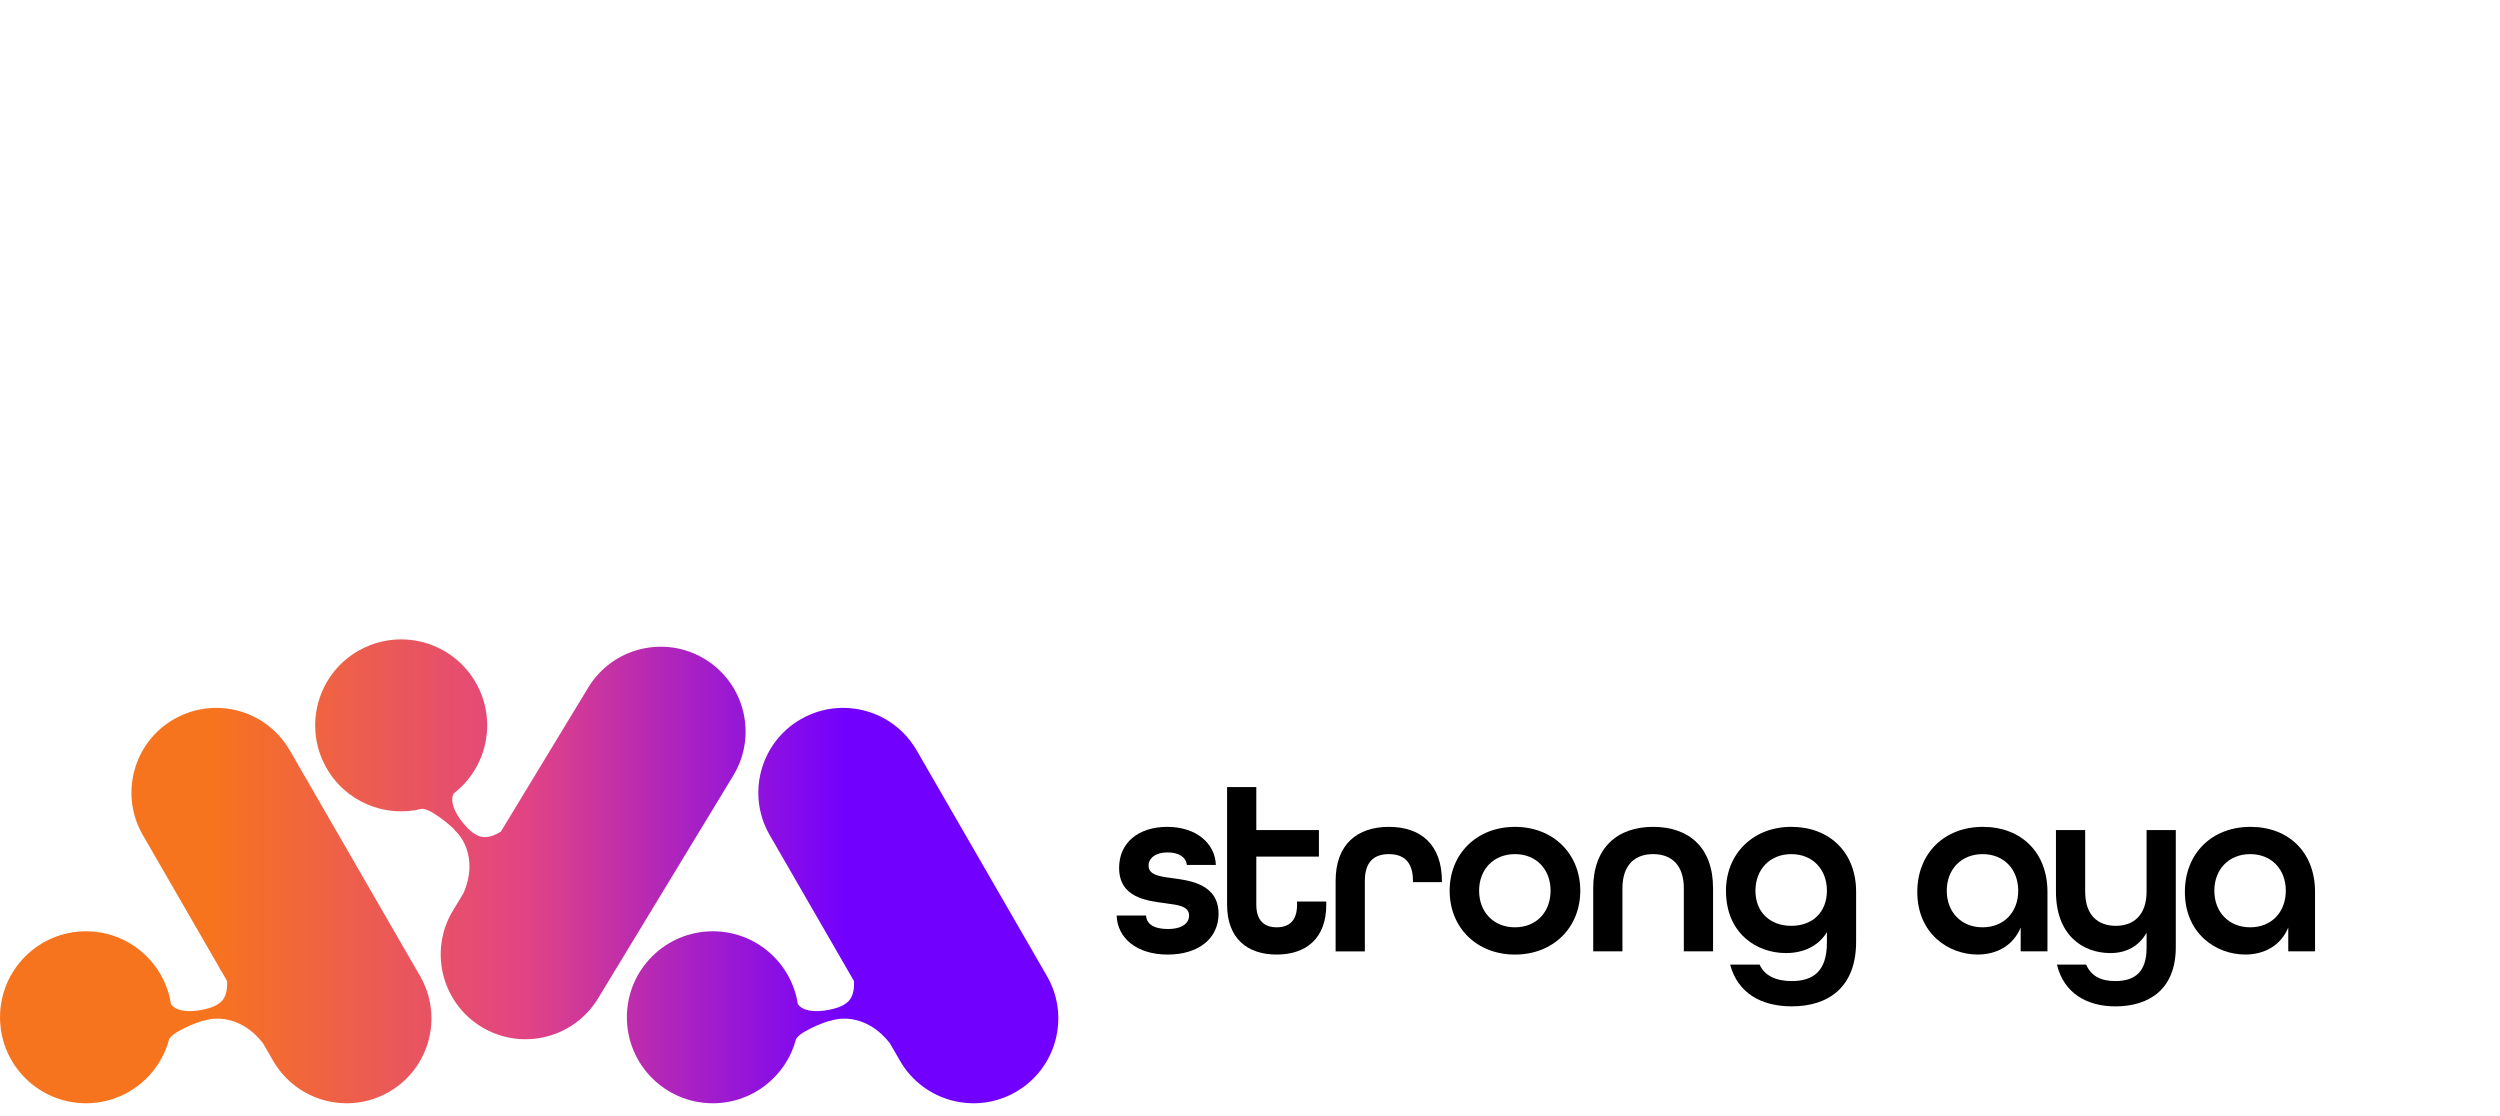
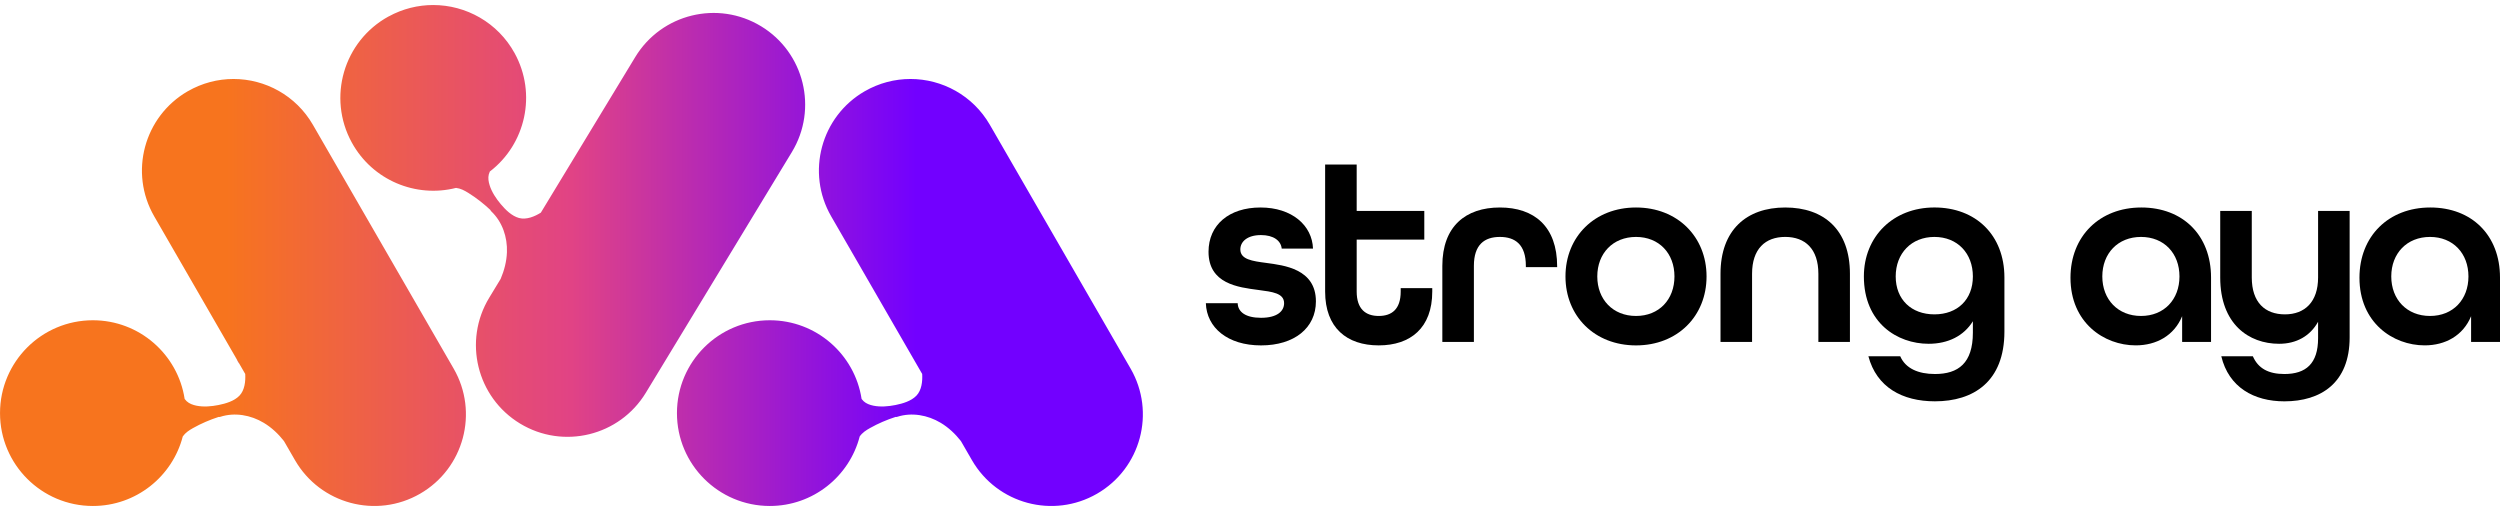
- <svg xmlns="http://www.w3.org/2000/svg" id="uuid-53d6142e-04c4-4aaa-80d6-1b570fd018c2" data-name="Laag 1" width="150px" height="auto" viewBox="0 0 1570 700.41">
+ <svg xmlns="http://www.w3.org/2000/svg" id="uuid-6bafa751-bba8-429a-a7c9-f5abcd5c3103" data-name="Laag 1" width="512.88mm" height="106.47mm" viewBox="0 0 1453.84 301.8">
  <defs>
    <style>
-       .uuid-fb098318-840d-42e6-baf2-6436c279429f {
-         fill: url(#uuid-ec0e5ba3-a929-49df-9708-8dfe8e1b0936);
+       .uuid-1f42cb0c-4451-4b10-872d-f19a80ac3ddf {
+         fill: url(#uuid-b73cebe1-7b4d-4d93-99eb-9fcac60e15d3);
      }

-       .uuid-0370359c-2d8e-4981-81c4-fbbc815a90b0 {
-         clip-path: url(#uuid-7805a4d9-a604-4cc2-ac33-c5d05fc10feb);
+       .uuid-48674447-c961-48cd-906f-bab8be57a1df {
+         fill: url(#uuid-0ce4ea68-869e-4e85-bfaf-488f3d9cba5b);
      }

-       .uuid-0b8660db-bc7d-416d-883e-230fdc32d535 {
+       .uuid-e6d20600-5c0d-482d-a224-8523ebd2fec5 {
+         clip-path: url(#uuid-0961d2b8-3fb5-44d4-890e-d2bef9480adb);
+       }
+ 
+       .uuid-cea9e5db-ab01-4d1b-a2bb-e3431da9e6f8 {
        fill: none;
      }

-       .uuid-7a0c48aa-6d2a-4f88-ace1-d120ae6869da {
-         fill: url(#uuid-7fd78122-7c1b-49d9-96fe-7497ac4eb95e);
+       .uuid-0ee6203f-0e3e-494d-bc59-af51fb875abd {
+         fill: url(#uuid-c368993c-69eb-4fd9-b45f-ee9a36c04bf2);
      }

-       .uuid-492ecac8-ea12-46a3-b0b5-d8fb0fdc2998 {
-         clip-path: url(#uuid-da79bc82-e441-4e0c-9a62-de58ea28b9e4);
+       .uuid-f92efa1b-0a04-4a26-ad67-f0a2fe4197c6 {
+         clip-path: url(#uuid-a09c2be8-8607-4df1-b4ee-24a4a2c70fb2);
      }

-       .uuid-ebf19e96-d2d6-4b00-80a4-d3e78f56f7f6 {
-         fill: url(#uuid-261ab2f4-07f3-4946-9bae-10e18e6d56fe);
-       }
- 
-       .uuid-9ece0d51-e69f-4690-af0f-337768fa158c {
-         clip-path: url(#uuid-d89b1219-401e-477f-aad8-b88f7faeae9c);
-       }
- 
-       .uuid-9b4a111f-54ff-470d-9bef-2ff2a6f6ef34 {
-         clip-path: url(#uuid-ecd05870-709e-49c2-87e8-70de931ec3e4);
+       .uuid-59863d28-9ab3-46ee-89d6-1049eff42744 {
+         clip-path: url(#uuid-ec7eb5e3-82b0-4661-b9fc-664fd79c3f60);
      }
    </style>
-     <clipPath id="uuid-ecd05870-709e-49c2-87e8-70de931ec3e4">
-       <rect class="uuid-0b8660db-bc7d-416d-883e-230fdc32d535" x="585.1" width="984.9" height="632" />
+     <clipPath id="uuid-0961d2b8-3fb5-44d4-890e-d2bef9480adb">
+       <path class="uuid-cea9e5db-ab01-4d1b-a2bb-e3431da9e6f8" d="M109.19,53.06c-25.48,14.71-34.21,47.29-19.5,72.76l52.92,91.66c.24,4.23-.29,9.44-3.38,12.63-3.06,3.16-7.95,4.57-12.14,5.42-4.12.83-8.71,1.23-12.87.38-2.04-.42-4.12-1.15-5.67-2.59-.44-.41-.82-.85-1.17-1.32-3.97-25.91-26.35-45.76-53.37-45.76-29.82,0-54,24.18-54,54s24.18,54,54,54c25.14,0,46.27-17.18,52.28-40.44,1.56-2.21,3.68-3.58,6.01-4.89,4.72-2.65,9.69-4.78,14.84-6.45.28.05.58.05.93-.06,8.48-2.74,17.76-1.05,25.31,3.48,4.59,2.75,8.48,6.43,11.76,10.62l6.41,11.1c14.71,25.48,47.29,34.21,72.76,19.5,25.48-14.71,34.21-47.29,19.5-72.76l-81.85-141.77c-9.87-17.09-27.77-26.64-46.18-26.64-9.04,0-18.19,2.3-26.58,7.14M502.87,53.06c-25.48,14.71-34.21,47.29-19.5,72.76l52.92,91.66c.24,4.23-.29,9.44-3.38,12.63-3.07,3.16-7.95,4.57-12.14,5.42-4.12.83-8.72,1.23-12.87.38-2.04-.42-4.12-1.15-5.68-2.59-.44-.41-.82-.85-1.17-1.32-3.97-25.91-26.35-45.76-53.38-45.76-29.82,0-54,24.18-54,54s24.18,54,54,54c25.14,0,46.27-17.18,52.28-40.44,1.55-2.21,3.68-3.58,6.01-4.89,4.72-2.65,9.69-4.78,14.84-6.45.28.05.58.05.93-.06,8.48-2.74,17.76-1.05,25.32,3.48,4.59,2.75,8.48,6.43,11.76,10.62l6.41,11.1c14.71,25.48,47.29,34.21,72.76,19.5s34.21-47.29,19.5-72.76l-81.85-141.77c-9.87-17.09-27.77-26.64-46.18-26.64-9.04,0-18.19,2.3-26.58,7.14M225.96,9.57c-26.15,14.35-35.71,47.17-21.37,73.32,12.09,22.04,37.32,32.3,60.6,26.38,2.69.3,4.91,1.51,7.18,2.92,4.6,2.87,8.86,6.2,12.8,9.91.09.27.24.54.5.78,6.48,6.12,9.47,15.06,9.13,23.87-.21,5.35-1.56,10.53-3.65,15.42l-6.65,10.96c-15.26,25.15-7.24,57.91,17.91,73.17,25.15,15.26,57.91,7.24,73.17-17.91l84.92-139.96c15.26-25.15,7.24-57.91-17.91-73.17-25.15-15.26-57.91-7.24-73.17,17.91l-54.9,90.49c-3.59,2.25-8.41,4.28-12.7,3.11-4.24-1.17-7.84-4.77-10.59-8.04-2.71-3.21-5.27-7.05-6.52-11.1-.62-1.99-.98-4.16-.46-6.22.15-.58.35-1.13.6-1.66,20.81-15.94,27.44-45.11,14.44-68.8-9.82-17.9-28.32-28.03-47.39-28.03-8.78,0-17.69,2.15-25.93,6.67" />
    </clipPath>
-     <clipPath id="uuid-d89b1219-401e-477f-aad8-b88f7faeae9c">
-       <path class="uuid-0b8660db-bc7d-416d-883e-230fdc32d535" d="M109.19,451.67c-25.48,14.71-34.21,47.29-19.5,72.76l52.92,91.66c.24,4.23-.29,9.44-3.38,12.63-3.06,3.16-7.95,4.57-12.14,5.42-4.12.83-8.71,1.23-12.87.38-2.04-.42-4.12-1.15-5.67-2.59-.44-.41-.82-.85-1.17-1.32-3.97-25.91-26.35-45.76-53.37-45.76-29.82,0-54,24.18-54,54s24.18,54,54,54c25.14,0,46.27-17.18,52.28-40.44,1.56-2.21,3.68-3.58,6.01-4.89,4.72-2.65,9.69-4.78,14.84-6.45.28.05.58.05.93-.06,8.48-2.74,17.76-1.05,25.31,3.48,4.59,2.75,8.48,6.43,11.76,10.62l6.41,11.1c14.71,25.48,47.29,34.21,72.76,19.5,25.48-14.71,34.21-47.29,19.5-72.76l-81.85-141.77c-9.87-17.09-27.77-26.64-46.18-26.64-9.04,0-18.19,2.3-26.58,7.14M502.87,451.67c-25.48,14.71-34.21,47.29-19.5,72.76l52.92,91.66c.24,4.23-.29,9.44-3.38,12.63-3.07,3.16-7.95,4.57-12.14,5.42-4.12.83-8.72,1.23-12.87.38-2.04-.42-4.12-1.15-5.68-2.59-.44-.41-.82-.85-1.17-1.32-3.97-25.91-26.35-45.76-53.38-45.76-29.82,0-54,24.18-54,54s24.18,54,54,54c25.14,0,46.27-17.18,52.28-40.44,1.55-2.21,3.68-3.58,6.01-4.89,4.72-2.65,9.69-4.78,14.84-6.45.28.05.58.05.93-.06,8.48-2.74,17.76-1.05,25.32,3.48,4.59,2.75,8.48,6.43,11.76,10.62l6.41,11.1c14.71,25.48,47.29,34.21,72.76,19.5s34.21-47.29,19.5-72.76l-81.85-141.77c-9.87-17.09-27.77-26.64-46.18-26.64-9.04,0-18.19,2.3-26.58,7.14M225.96,408.18c-26.15,14.35-35.71,47.17-21.37,73.32,12.09,22.04,37.32,32.3,60.6,26.38,2.69.3,4.91,1.51,7.18,2.92,4.6,2.87,8.86,6.2,12.8,9.91.09.27.24.54.5.78,6.48,6.12,9.47,15.06,9.13,23.87-.21,5.35-1.56,10.53-3.65,15.42l-6.65,10.96c-15.26,25.15-7.24,57.91,17.91,73.17,25.15,15.26,57.91,7.24,73.17-17.91l84.92-139.96c15.26-25.15,7.24-57.91-17.91-73.17-25.15-15.26-57.91-7.24-73.17,17.91l-54.9,90.49c-3.59,2.25-8.41,4.28-12.7,3.11-4.24-1.17-7.84-4.77-10.59-8.04-2.71-3.21-5.27-7.05-6.52-11.1-.62-1.99-.98-4.16-.46-6.22.15-.58.35-1.13.6-1.66,20.81-15.94,27.44-45.11,14.44-68.8-9.82-17.9-28.32-28.03-47.39-28.03-8.78,0-17.69,2.15-25.93,6.67" />
-     </clipPath>
-     <linearGradient id="uuid-ec0e5ba3-a929-49df-9708-8dfe8e1b0936" data-name="Naamloos verloop" x1="0" y1="828" x2="1" y2="828" gradientTransform="translate(0 550858.7) scale(664.63 -664.63)" gradientUnits="userSpaceOnUse">
+     <linearGradient id="uuid-b73cebe1-7b4d-4d93-99eb-9fcac60e15d3" data-name="Naamloos verloop" x1="0" y1="429.39" x2="1" y2="429.39" gradientTransform="translate(0 285532.29) scale(664.63 -664.63)" gradientUnits="userSpaceOnUse">
      <stop offset="0" stop-color="#f7741e" />
      <stop offset=".2" stop-color="#f7741e" />
      <stop offset=".5" stop-color="#e14385" />
      <stop offset=".8" stop-color="#7200ff" />
      <stop offset="1" stop-color="#7200ff" />
    </linearGradient>
-     <clipPath id="uuid-7805a4d9-a604-4cc2-ac33-c5d05fc10feb">
-       <path class="uuid-0b8660db-bc7d-416d-883e-230fdc32d535" d="M139.27,610.32c-.5-1.12-1.11-2.19-1.83-3.17l1.83,3.17Z" />
+     <clipPath id="uuid-a09c2be8-8607-4df1-b4ee-24a4a2c70fb2">
+       <path class="uuid-cea9e5db-ab01-4d1b-a2bb-e3431da9e6f8" d="M139.27,211.7c-.5-1.12-1.11-2.19-1.83-3.17l1.83,3.17Z" />
    </clipPath>
-     <linearGradient id="uuid-261ab2f4-07f3-4946-9bae-10e18e6d56fe" data-name="Naamloos verloop 2" x1="0" y1="828" x2="1" y2="828" gradientTransform="translate(137.44 2123.83) scale(1.83 -1.83)" gradientUnits="userSpaceOnUse">
+     <linearGradient id="uuid-0ce4ea68-869e-4e85-bfaf-488f3d9cba5b" data-name="Naamloos verloop 2" x1="0" y1="429.39" x2="1" y2="429.39" gradientTransform="translate(137.44 995.83) scale(1.83 -1.83)" gradientUnits="userSpaceOnUse">
      <stop offset="0" stop-color="#f7741e" />
      <stop offset=".22" stop-color="#f7741e" />
      <stop offset="1" stop-color="#7200ff" />
    </linearGradient>
-     <clipPath id="uuid-da79bc82-e441-4e0c-9a62-de58ea28b9e4">
-       <path class="uuid-0b8660db-bc7d-416d-883e-230fdc32d535" d="M139.27,610.32c-.5-1.12-1.11-2.19-1.83-3.17l1.83,3.17Z" />
+     <clipPath id="uuid-ec7eb5e3-82b0-4661-b9fc-664fd79c3f60">
+       <path class="uuid-cea9e5db-ab01-4d1b-a2bb-e3431da9e6f8" d="M139.27,211.7c-.5-1.12-1.11-2.19-1.83-3.17l1.83,3.17Z" />
    </clipPath>
-     <linearGradient id="uuid-7fd78122-7c1b-49d9-96fe-7497ac4eb95e" data-name="Naamloos verloop 3" x1="0" y1="828" x2="1" y2="828" gradientTransform="translate(137.44 2123.83) scale(1.83 -1.83)" gradientUnits="userSpaceOnUse">
+     <linearGradient id="uuid-c368993c-69eb-4fd9-b45f-ee9a36c04bf2" data-name="Naamloos verloop 3" x1="0" y1="429.39" x2="1" y2="429.39" gradientTransform="translate(137.44 995.83) scale(1.83 -1.83)" gradientUnits="userSpaceOnUse">
      <stop offset="0" stop-color="#f7741e" />
      <stop offset=".22" stop-color="#f7741e" />
      <stop offset="1" stop-color="#7200ff" />
    </linearGradient>
  </defs>
-   <g class="uuid-9b4a111f-54ff-470d-9bef-2ff2a6f6ef34">
-     <path d="M701.26,574.94h18.5c.15,5.09,4.63,8.48,13.57,8.48,9.41,0,13.42-3.86,13.42-8.48,0-5.86-6.79-6.63-14.96-7.71-11.72-1.54-28.99-3.55-28.99-22.21,0-15.58,11.88-25.75,30.23-25.75s30.07,10.49,30.53,23.9h-18.2c-.46-4.63-4.78-7.86-12.03-7.86-8.02,0-12.03,3.85-12.03,8.33,0,5.86,6.94,6.79,15.11,7.87,10.18,1.39,28.84,3.39,28.84,22.36,0,15.42-12.49,25.6-31.92,25.6s-31.61-10.33-32.08-24.52" />
-     <path d="M770.61,568.16v-73.87h18.35v26.99h39.32v16.65h-39.32v30.23c0,10.18,5.24,14.19,12.8,14.19s12.8-3.86,12.8-14.19v-2h18.35v2c0,21.13-12.65,31.3-31.15,31.3s-31.15-10.18-31.15-31.3" />
-     <path d="M838.77,553.2c0-22.98,13.57-33.93,33.46-33.93s33.31,10.95,33.31,34.24v.46h-18.2v-.77c0-12.34-6.17-16.81-15.11-16.81s-15.11,4.47-15.11,16.81v44.26h-18.35v-44.26Z" />
-     <path d="M910.38,559.37c0-23.13,16.96-40.1,41.02-40.1s41.02,16.96,41.02,40.1-16.96,40.1-41.02,40.1-41.02-16.96-41.02-40.1M973.76,559.37c0-13.42-8.94-22.98-22.36-22.98s-22.52,9.56-22.52,22.98,9.1,22.98,22.52,22.98,22.36-9.56,22.36-22.98" />
-     <path d="M1000.54,557.82c0-25.45,15.11-38.55,37.63-38.55s37.63,12.95,37.63,38.55v39.63h-18.35v-39.63c0-14.5-7.71-21.44-19.28-21.44s-19.28,6.94-19.28,21.44v39.63h-18.35v-39.63Z" />
-     <path d="M1086.54,605.78h18.51c3.08,7.09,10.49,10.33,20.2,10.33,13.57,0,22.05-6.32,22.05-24.06v-6.63c-5.24,8.48-14.34,13.11-25.76,13.11-18.2,0-37.63-12.18-37.63-39.17,0-23.13,16.96-40.1,41.02-40.1s40.71,16.04,40.71,40.71v31.46c0,29.15-18.04,40.56-40.4,40.56-18.97,0-33.92-8.17-38.71-26.22M1147.3,559.37c0-13.42-8.95-22.98-22.36-22.98s-22.52,9.56-22.52,22.98,9.1,22.05,22.52,22.05,22.36-8.63,22.36-22.05" />
-     <path d="M1204.06,560.14c0-24.21,16.96-40.87,41.18-40.87s40.56,16.19,40.56,40.71v37.47h-16.81v-14.96c-4.63,11.26-14.96,16.96-26.99,16.96-18.51,0-37.94-13.26-37.94-39.32M1267.44,559.37c0-13.42-8.94-22.98-22.36-22.98s-22.51,9.56-22.51,22.98,9.1,22.98,22.51,22.98,22.36-9.56,22.36-22.98" />
-     <path d="M1291.76,605.78h18.35c3.09,7.09,9.1,10.33,18.35,10.33,12.49,0,19.59-6.01,19.59-20.82v-9.56c-4.63,8.33-12.64,12.8-22.67,12.8-17.58,0-34.24-11.41-34.24-38.55v-38.71h18.35v38.71c0,14.5,7.71,21.44,19.28,21.44s19.28-7.25,19.28-21.44v-38.71h18.35v73.56c0,26.52-16.81,37.17-37.94,37.17-17.73,0-32.38-8.17-36.7-26.22" />
-     <path d="M1372.11,560.14c0-24.21,16.96-40.87,41.17-40.87s40.56,16.19,40.56,40.71v37.47h-16.81v-14.96c-4.63,11.26-14.96,16.96-26.99,16.96-18.5,0-37.93-13.26-37.93-39.32M1435.49,559.37c0-13.42-8.95-22.98-22.36-22.98s-22.52,9.56-22.52,22.98,9.1,22.98,22.52,22.98,22.36-9.56,22.36-22.98" />
+   <g>
+     <path d="M701.26,176.33h18.5c.15,5.09,4.63,8.48,13.57,8.48,9.41,0,13.42-3.86,13.42-8.48,0-5.86-6.79-6.63-14.96-7.71-11.72-1.54-28.99-3.55-28.99-22.21,0-15.58,11.88-25.75,30.23-25.75s30.07,10.49,30.53,23.9h-18.2c-.46-4.63-4.78-7.86-12.03-7.86-8.02,0-12.03,3.85-12.03,8.33,0,5.86,6.94,6.79,15.11,7.87,10.18,1.39,28.84,3.39,28.84,22.36,0,15.42-12.49,25.6-31.92,25.6s-31.61-10.33-32.08-24.52" />
+     <path d="M770.61,169.55v-73.87h18.35v26.99h39.32v16.65h-39.32v30.23c0,10.18,5.24,14.19,12.8,14.19s12.8-3.86,12.8-14.19v-2h18.35v2c0,21.13-12.65,31.3-31.15,31.3s-31.15-10.18-31.15-31.3" />
+     <path d="M838.77,154.59c0-22.98,13.57-33.93,33.46-33.93s33.31,10.95,33.31,34.24v.46h-18.2v-.77c0-12.34-6.17-16.81-15.11-16.81s-15.11,4.47-15.11,16.81v44.26h-18.35v-44.26Z" />
+     <path d="M910.38,160.76c0-23.13,16.96-40.1,41.02-40.1s41.02,16.96,41.02,40.1-16.96,40.1-41.02,40.1-41.02-16.96-41.02-40.1M973.76,160.76c0-13.42-8.94-22.98-22.36-22.98s-22.52,9.56-22.52,22.98,9.1,22.98,22.52,22.98,22.36-9.56,22.36-22.98" />
+     <path d="M1000.54,159.21c0-25.45,15.11-38.55,37.63-38.55s37.63,12.95,37.63,38.55v39.63h-18.35v-39.63c0-14.5-7.71-21.44-19.28-21.44s-19.28,6.94-19.28,21.44v39.63h-18.35v-39.63Z" />
+     <path d="M1086.54,207.17h18.51c3.08,7.09,10.49,10.33,20.2,10.33,13.57,0,22.05-6.32,22.05-24.06v-6.63c-5.24,8.48-14.34,13.11-25.76,13.11-18.2,0-37.63-12.18-37.63-39.17,0-23.13,16.96-40.1,41.02-40.1s40.71,16.04,40.71,40.71v31.46c0,29.15-18.04,40.56-40.4,40.56-18.97,0-33.92-8.17-38.71-26.22M1147.3,160.76c0-13.42-8.95-22.98-22.36-22.98s-22.52,9.56-22.52,22.98,9.1,22.05,22.52,22.05,22.36-8.63,22.36-22.05" />
+     <path d="M1204.06,161.53c0-24.21,16.96-40.87,41.18-40.87s40.56,16.19,40.56,40.71v37.47h-16.81v-14.96c-4.63,11.26-14.96,16.96-26.99,16.96-18.51,0-37.94-13.26-37.94-39.32M1267.44,160.76c0-13.42-8.94-22.98-22.36-22.98s-22.51,9.56-22.51,22.98,9.1,22.98,22.51,22.98,22.36-9.56,22.36-22.98" />
+     <path d="M1291.76,207.17h18.35c3.09,7.09,9.1,10.33,18.35,10.33,12.49,0,19.59-6.01,19.59-20.82v-9.56c-4.63,8.33-12.64,12.8-22.67,12.8-17.58,0-34.24-11.41-34.24-38.55v-38.71h18.35v38.71c0,14.5,7.71,21.44,19.28,21.44s19.28-7.25,19.28-21.44v-38.71h18.35v73.56c0,26.52-16.81,37.17-37.94,37.17-17.73,0-32.38-8.17-36.7-26.22" />
+     <path d="M1372.11,161.53c0-24.21,16.96-40.87,41.17-40.87s40.56,16.19,40.56,40.71v37.47h-16.81v-14.96c-4.63,11.26-14.96,16.96-26.99,16.96-18.5,0-37.93-13.26-37.93-39.32M1435.49,160.76c0-13.42-8.95-22.98-22.36-22.98s-22.52,9.56-22.52,22.98,9.1,22.98,22.52,22.98,22.36-9.56,22.36-22.98" />
  </g>
-   <g class="uuid-9ece0d51-e69f-4690-af0f-337768fa158c">
-     <rect class="uuid-fb098318-840d-42e6-baf2-6436c279429f" y="398.61" width="672.19" height="301.8" />
+   <g class="uuid-e6d20600-5c0d-482d-a224-8523ebd2fec5">
+     <rect class="uuid-1f42cb0c-4451-4b10-872d-f19a80ac3ddf" width="672.19" height="301.8" />
  </g>
-   <g class="uuid-0370359c-2d8e-4981-81c4-fbbc815a90b0">
-     <rect class="uuid-ebf19e96-d2d6-4b00-80a4-d3e78f56f7f6" x="137.44" y="607.15" width="1.83" height="3.17" />
+   <g class="uuid-f92efa1b-0a04-4a26-ad67-f0a2fe4197c6">
+     <rect class="uuid-48674447-c961-48cd-906f-bab8be57a1df" x="137.44" y="208.53" width="1.83" height="3.17" />
  </g>
-   <g class="uuid-492ecac8-ea12-46a3-b0b5-d8fb0fdc2998">
-     <rect class="uuid-7a0c48aa-6d2a-4f88-ace1-d120ae6869da" x="137.44" y="607.15" width="1.83" height="3.17" />
+   <g class="uuid-59863d28-9ab3-46ee-89d6-1049eff42744">
+     <rect class="uuid-0ee6203f-0e3e-494d-bc59-af51fb875abd" x="137.44" y="208.53" width="1.83" height="3.17" />
  </g>
</svg>
